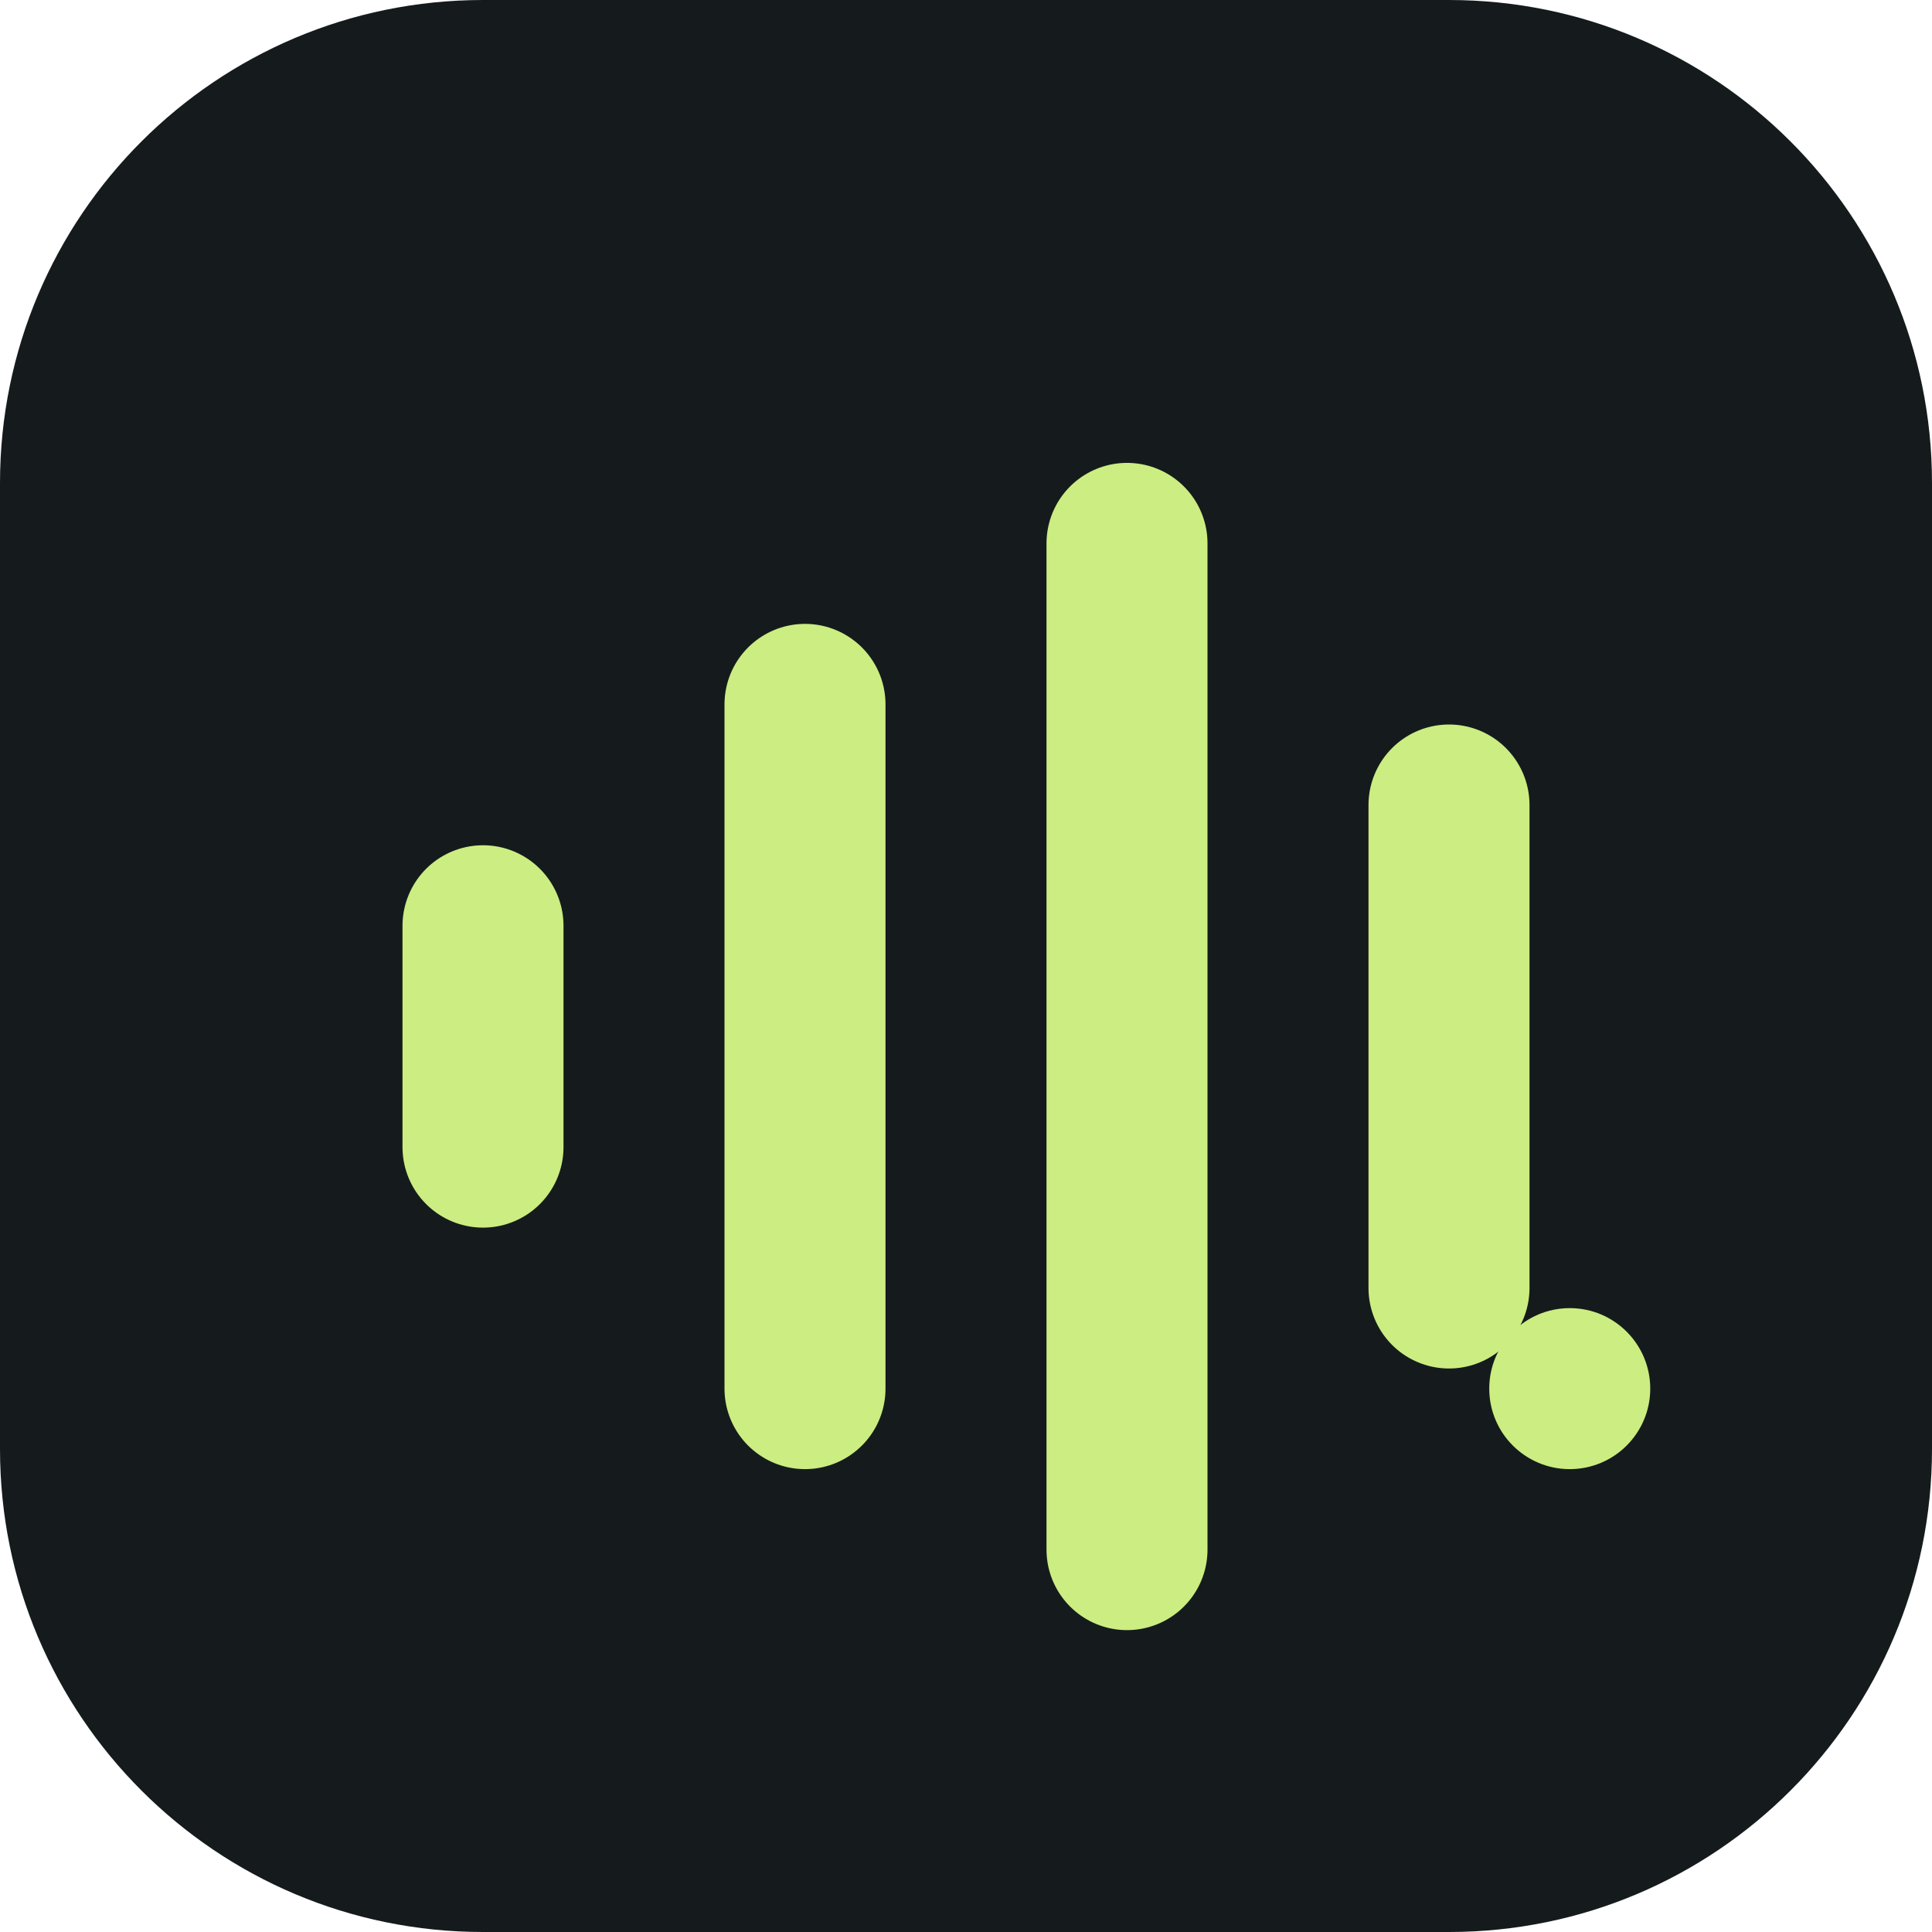
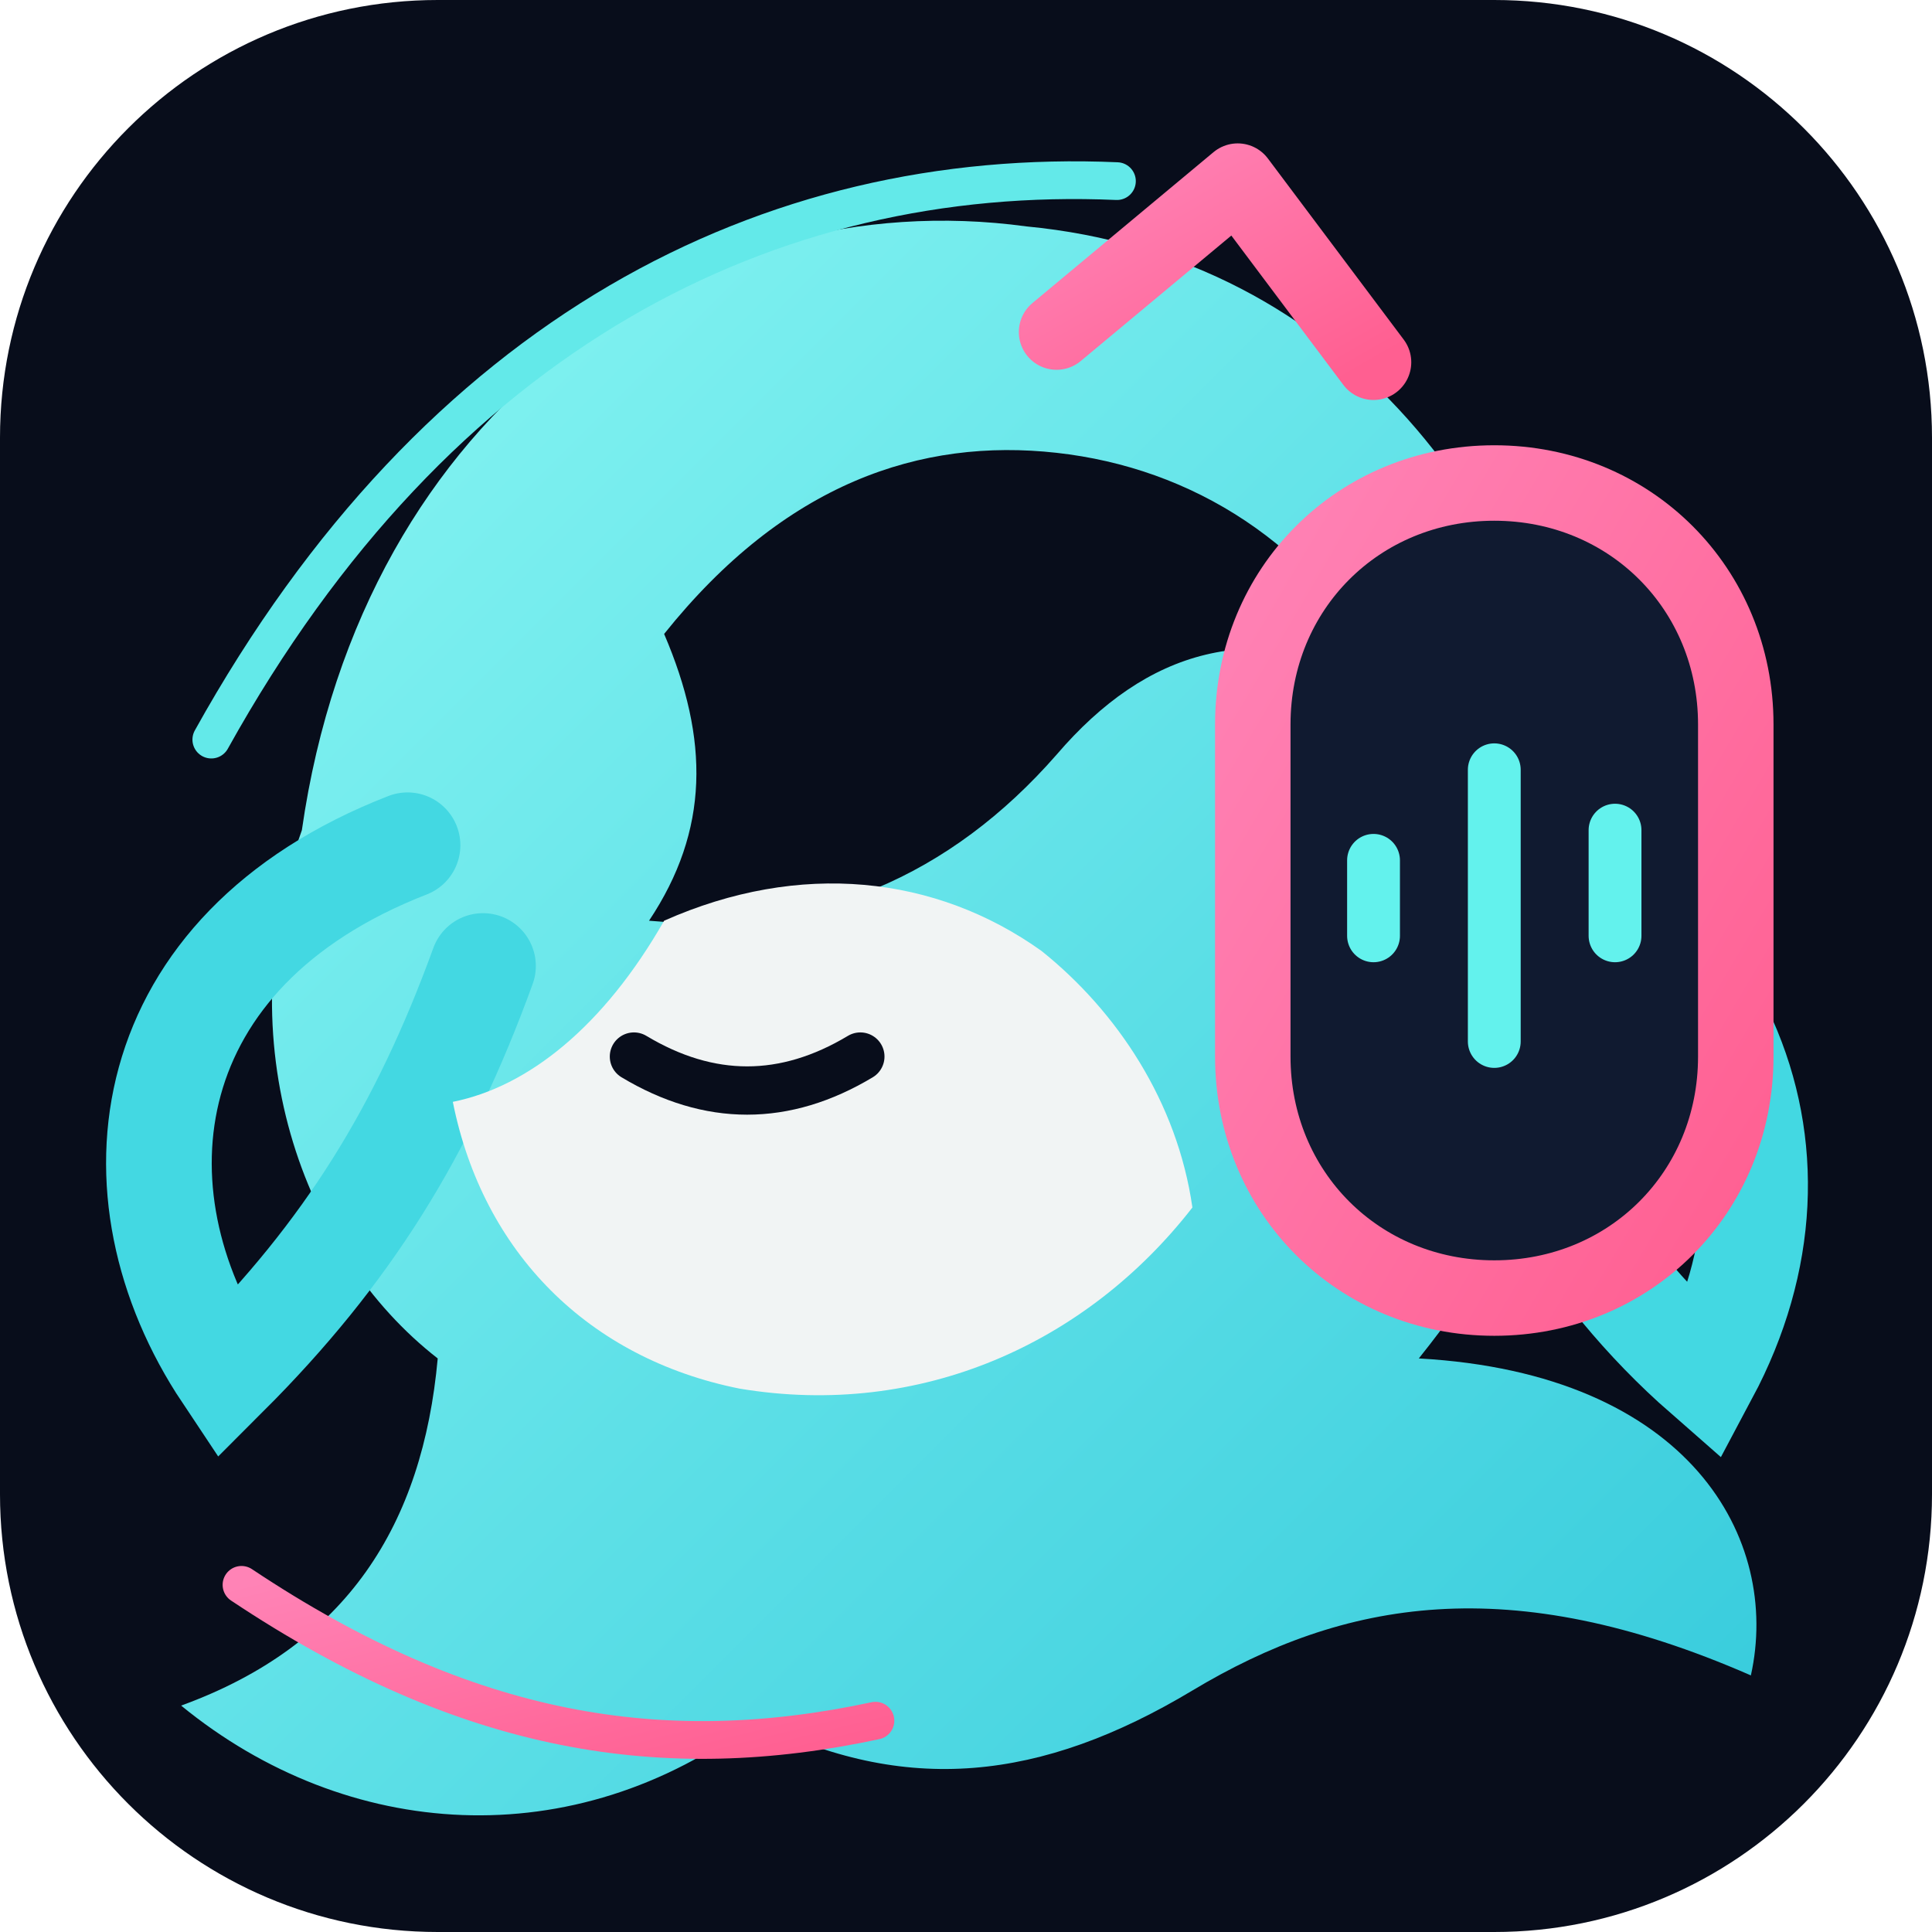
- <svg xmlns="http://www.w3.org/2000/svg" viewBox="0 0 96 96">
-   <rect width="96" height="96" rx="24" fill="#151b1c" />
-   <path d="M24 57V46 M40 69V35 M56 77V27 M72 64V40" fill="none" stroke="#cbed82" stroke-width="8" stroke-linecap="round" />
-   <circle cx="78" cy="69" r="4" fill="#cbed82" />
+ <svg xmlns="http://www.w3.org/2000/svg" viewBox="0 0 128 128">
+   <defs>
+     <linearGradient id="hair" x1="0" y1="0" x2="1" y2="1">
+       <stop offset="0" stop-color="#8af7f3" />
+       <stop offset="1" stop-color="#36cbdc" />
+     </linearGradient>
+     <linearGradient id="accent" x1="0" y1="0" x2="1" y2="1">
+       <stop offset="0" stop-color="#ff83b6" />
+       <stop offset="1" stop-color="#ff5f91" />
+     </linearGradient>
+   </defs>
+   <rect width="128" height="128" rx="29" fill="#080d1b" />
+   <path d="M20 55C24 27 46 12 68 15c21 2 34 19 37 39 2 15-3 26-11 36 18 1 24 12 22 21-16-7-27-5-37 1-10 6-19 7-29 2-12 9-27 8-38-1 11-4 16-12 17-23C20 83 15 69 20 55Z" fill="url(#hair)" />
+   <path d="M27 56C9 63 7 79 15 91c8-8 13-16 17-27M96 53c18 7 25 23 17 38-8-7-13-16-17-27" fill="none" stroke="#43d8e2" stroke-width="7" stroke-linecap="round" />
+   <path d="M44 42c8-10 17-13 26-12 9 1 17 6 22 15-9-4-16-2-22 5-7 8-16 12-27 11 4-6 4-12 1-19Z" fill="#080d1b" />
+   <path d="M44 61c9-4 18-3 25 2 5 4 9 10 10 17-7 9-18 14-30 12-10-2-17-9-19-19 5-1 10-5 14-12Z" fill="#f1f4f4" />
+   <path d="M42 70c5 3 10 3 15 0" fill="none" stroke="#080d1b" stroke-width="3.2" stroke-linecap="round" />
+   <path d="M70 22 82 12 91 24" fill="none" stroke="url(#accent)" stroke-width="5" stroke-linecap="round" stroke-linejoin="round" />
+   <path d="M83 48c0-9 7-16 16-16s16 7 16 16v22c0 9-7 16-16 16s-16-7-16-16Z" fill="#101a30" stroke="url(#accent)" stroke-width="5" />
+   <path d="M91 62v-5m8 12V51m8 11v-7" fill="none" stroke="#63f2ed" stroke-width="3.5" stroke-linecap="round" />
+   <path d="M14 49c15-27 37-38 60-37" fill="none" stroke="#63e9e9" stroke-width="2.5" stroke-linecap="round" />
+   <path d="M16 105c15 10 28 12 42 9" fill="none" stroke="url(#accent)" stroke-width="2.5" stroke-linecap="round" />
</svg>
